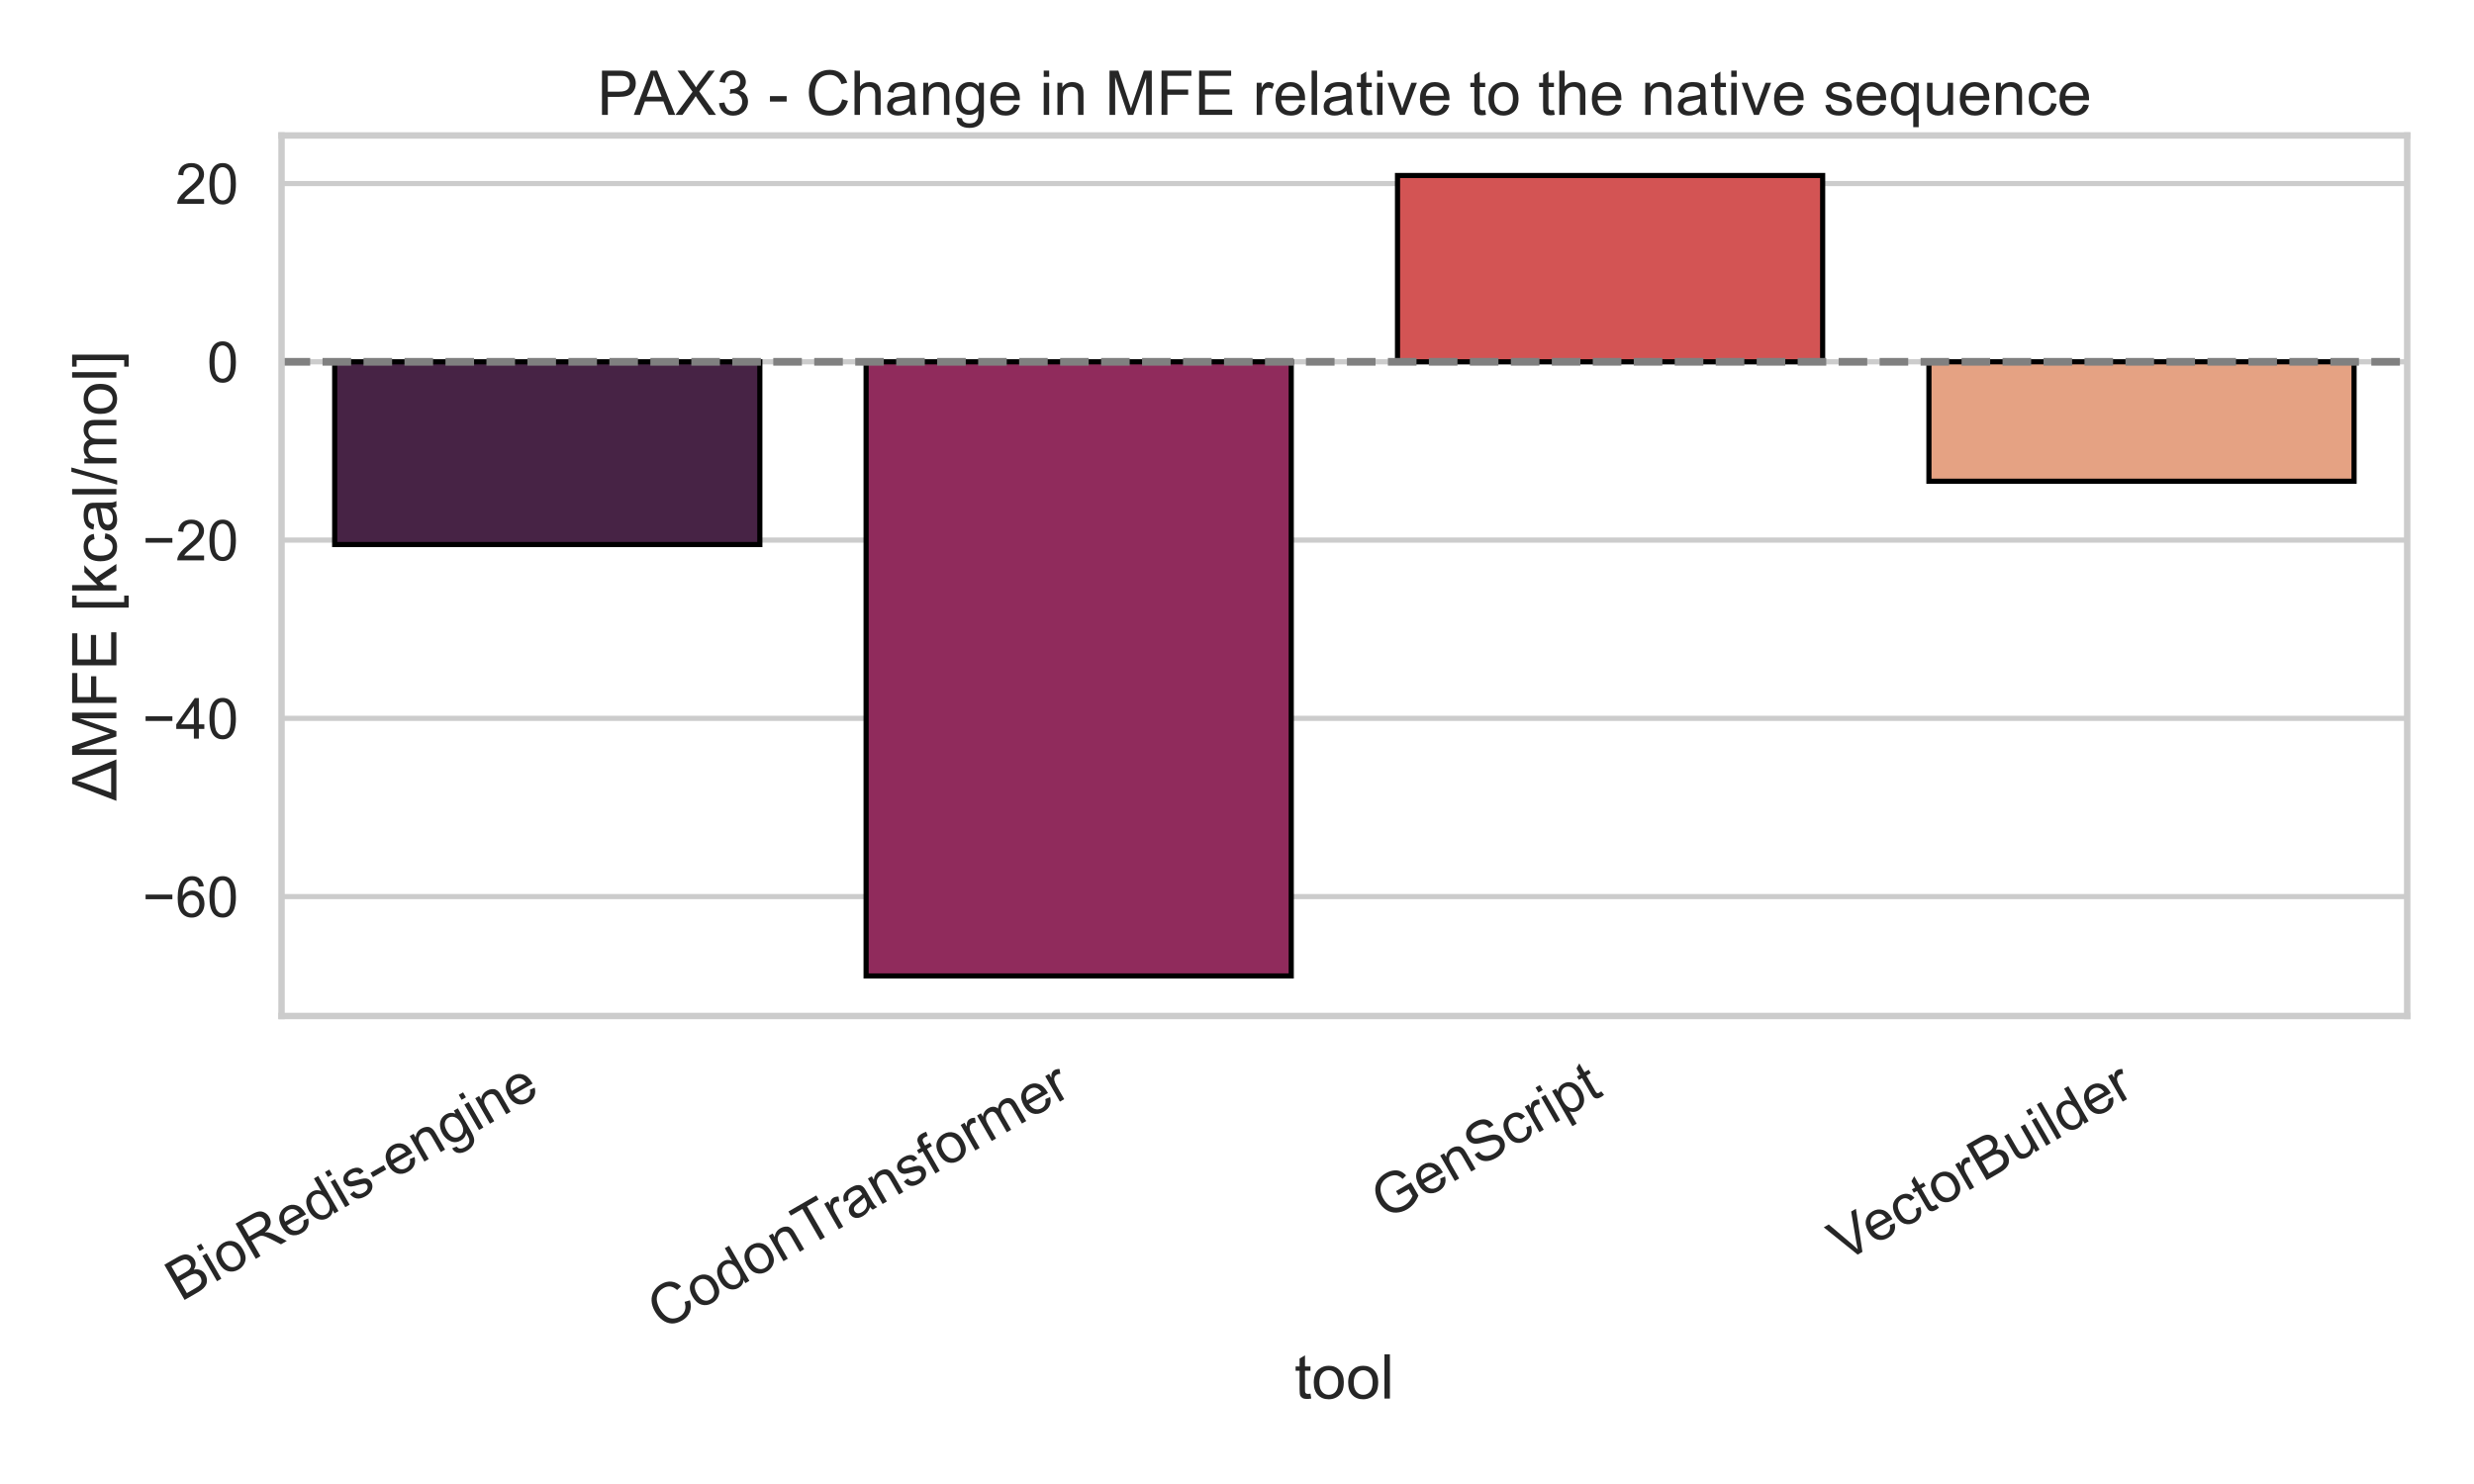
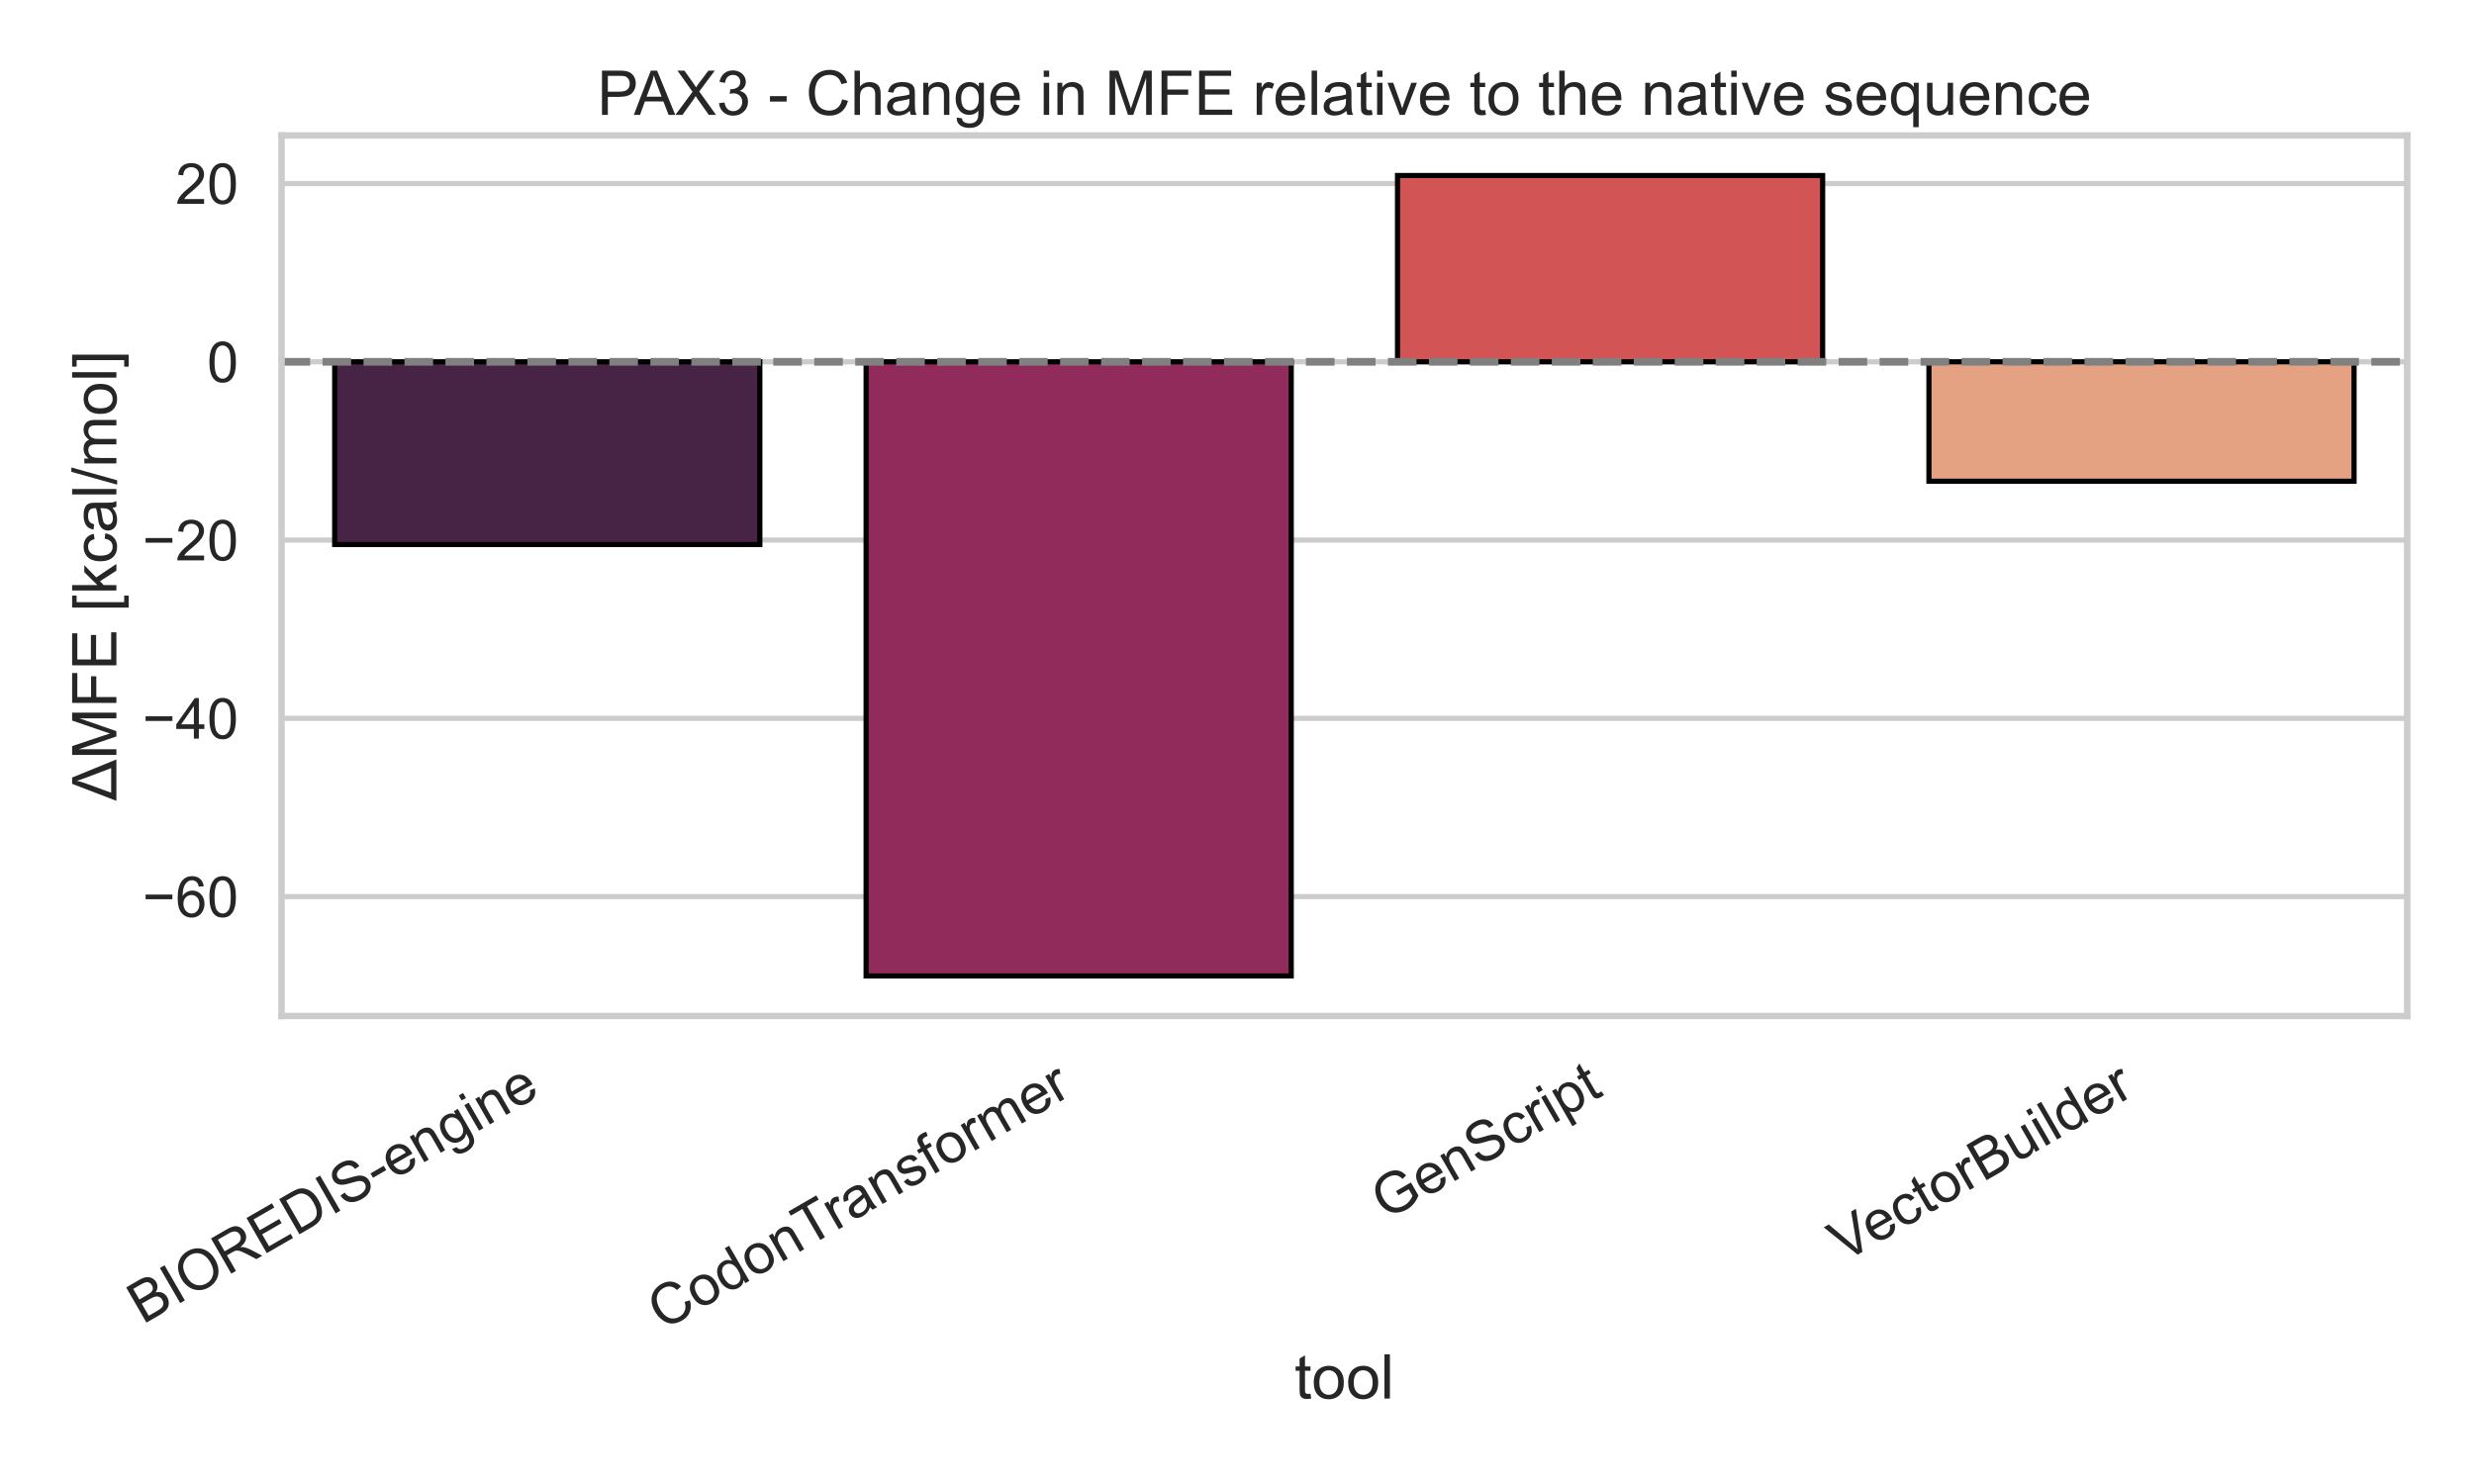
<svg xmlns="http://www.w3.org/2000/svg" xmlns:xlink="http://www.w3.org/1999/xlink" width="720pt" height="432pt" viewBox="0 0 720 432" version="1.1">
  <defs>
    <style type="text/css">*{stroke-linejoin: round; stroke-linecap: butt}</style>
  </defs>
  <g id="figure_1">
    <g id="patch_1">
      <path d="M 0 432  L 720 432  L 720 0  L 0 0  z " style="fill: #ffffff" />
    </g>
    <g id="axes_1">
      <g id="patch_2">
        <path d="M 81.94 295.757  L 700.56 295.757  L 700.56 39.44  L 81.94 39.44  z " style="fill: #ffffff" />
      </g>
      <g id="matplotlib.axis_1">
        <g id="xtick_1">
          <g id="text_1">
-             <g style="fill: #262626" transform="translate(52.68252 379.0196) rotate(-30) scale(0.165 -0.165)">
+             <g style="fill: #262626" transform="translate(41.57919 385.6132) rotate(-30) scale(0.165 -0.165)">
              <defs>
                <path id="ArialMT-42" d="M 469 0  L 469 4581  L 2188 4581  Q 2713 4581 3030 4442  Q 3347 4303 3526 4014  Q 3706 3725 3706 3409  Q 3706 3116 3547 2856  Q 3388 2597 3066 2438  Q 3481 2316 3704 2022  Q 3928 1728 3928 1328  Q 3928 1006 3792 729  Q 3656 453 3456 303  Q 3256 153 2954 76  Q 2653 0 2216 0  L 469 0  z M 1075 2656  L 2066 2656  Q 2469 2656 2644 2709  Q 2875 2778 2992 2937  Q 3109 3097 3109 3338  Q 3109 3566 3000 3739  Q 2891 3913 2687 3977  Q 2484 4041 1991 4041  L 1075 4041  L 1075 2656  z M 1075 541  L 2216 541  Q 2509 541 2628 563  Q 2838 600 2978 687  Q 3119 775 3209 942  Q 3300 1109 3300 1328  Q 3300 1584 3169 1773  Q 3038 1963 2805 2039  Q 2572 2116 2134 2116  L 1075 2116  L 1075 541  z " transform="scale(0.015625)" />
-                 <path id="ArialMT-69" d="M 425 3934  L 425 4581  L 988 4581  L 988 3934  L 425 3934  z M 425 0  L 425 3319  L 988 3319  L 988 0  L 425 0  z " transform="scale(0.015625)" />
-                 <path id="ArialMT-6f" d="M 213 1659  Q 213 2581 725 3025  Q 1153 3394 1769 3394  Q 2453 3394 2887 2945  Q 3322 2497 3322 1706  Q 3322 1066 3130 698  Q 2938 331 2570 128  Q 2203 -75 1769 -75  Q 1072 -75 642 372  Q 213 819 213 1659  z M 791 1659  Q 791 1022 1069 705  Q 1347 388 1769 388  Q 2188 388 2466 706  Q 2744 1025 2744 1678  Q 2744 2294 2464 2611  Q 2184 2928 1769 2928  Q 1347 2928 1069 2612  Q 791 2297 791 1659  z " transform="scale(0.015625)" />
+                 <path id="ArialMT-49" d="M 597 0  L 597 4581  L 1203 4581  L 1203 0  L 597 0  z " transform="scale(0.015625)" />
+                 <path id="ArialMT-4f" d="M 309 2231  Q 309 3372 921 4017  Q 1534 4663 2503 4663  Q 3138 4663 3647 4359  Q 4156 4056 4423 3514  Q 4691 2972 4691 2284  Q 4691 1588 4409 1038  Q 4128 488 3612 205  Q 3097 -78 2500 -78  Q 1853 -78 1343 234  Q 834 547 571 1087  Q 309 1628 309 2231  z M 934 2222  Q 934 1394 1379 917  Q 1825 441 2497 441  Q 3181 441 3623 922  Q 4066 1403 4066 2288  Q 4066 2847 3877 3264  Q 3688 3681 3323 3911  Q 2959 4141 2506 4141  Q 1863 4141 1398 3698  Q 934 3256 934 2222  z " transform="scale(0.015625)" />
                <path id="ArialMT-52" d="M 503 0  L 503 4581  L 2534 4581  Q 3147 4581 3465 4457  Q 3784 4334 3975 4021  Q 4166 3709 4166 3331  Q 4166 2844 3850 2509  Q 3534 2175 2875 2084  Q 3116 1969 3241 1856  Q 3506 1613 3744 1247  L 4541 0  L 3778 0  L 3172 953  Q 2906 1366 2734 1584  Q 2563 1803 2427 1890  Q 2291 1978 2150 2013  Q 2047 2034 1813 2034  L 1109 2034  L 1109 0  L 503 0  z M 1109 2559  L 2413 2559  Q 2828 2559 3062 2645  Q 3297 2731 3419 2920  Q 3541 3109 3541 3331  Q 3541 3656 3305 3865  Q 3069 4075 2559 4075  L 1109 4075  L 1109 2559  z " transform="scale(0.015625)" />
+                 <path id="ArialMT-45" d="M 506 0  L 506 4581  L 3819 4581  L 3819 4041  L 1113 4041  L 1113 2638  L 3647 2638  L 3647 2100  L 1113 2100  L 1113 541  L 3925 541  L 3925 0  L 506 0  z " transform="scale(0.015625)" />
+                 <path id="ArialMT-44" d="M 494 0  L 494 4581  L 2072 4581  Q 2606 4581 2888 4516  Q 3281 4425 3559 4188  Q 3922 3881 4101 3404  Q 4281 2928 4281 2316  Q 4281 1794 4159 1391  Q 4038 988 3847 723  Q 3656 459 3429 307  Q 3203 156 2883 78  Q 2563 0 2147 0  L 494 0  z M 1100 541  L 2078 541  Q 2531 541 2789 625  Q 3047 709 3200 863  Q 3416 1078 3536 1442  Q 3656 1806 3656 2325  Q 3656 3044 3420 3430  Q 3184 3816 2847 3947  Q 2603 4041 2063 4041  L 1100 4041  L 1100 541  z " transform="scale(0.015625)" />
+                 <path id="ArialMT-53" d="M 288 1472  L 859 1522  Q 900 1178 1048 958  Q 1197 738 1509 602  Q 1822 466 2213 466  Q 2559 466 2825 569  Q 3091 672 3220 851  Q 3350 1031 3350 1244  Q 3350 1459 3225 1620  Q 3100 1781 2813 1891  Q 2628 1963 1997 2114  Q 1366 2266 1113 2400  Q 784 2572 623 2826  Q 463 3081 463 3397  Q 463 3744 659 4045  Q 856 4347 1234 4503  Q 1613 4659 2075 4659  Q 2584 4659 2973 4495  Q 3363 4331 3572 4012  Q 3781 3694 3797 3291  L 3216 3247  Q 3169 3681 2898 3903  Q 2628 4125 2100 4125  Q 1550 4125 1298 3923  Q 1047 3722 1047 3438  Q 1047 3191 1225 3031  Q 1400 2872 2139 2705  Q 2878 2538 3153 2413  Q 3553 2228 3743 1945  Q 3934 1663 3934 1294  Q 3934 928 3725 604  Q 3516 281 3123 101  Q 2731 -78 2241 -78  Q 1619 -78 1198 103  Q 778 284 539 648  Q 300 1013 288 1472  z " transform="scale(0.015625)" />
+                 <path id="ArialMT-2d" d="M 203 1375  L 203 1941  L 1931 1941  L 1931 1375  L 203 1375  z " transform="scale(0.015625)" />
                <path id="ArialMT-65" d="M 2694 1069  L 3275 997  Q 3138 488 2766 206  Q 2394 -75 1816 -75  Q 1088 -75 661 373  Q 234 822 234 1631  Q 234 2469 665 2931  Q 1097 3394 1784 3394  Q 2450 3394 2872 2941  Q 3294 2488 3294 1666  Q 3294 1616 3291 1516  L 816 1516  Q 847 969 1125 678  Q 1403 388 1819 388  Q 2128 388 2347 550  Q 2566 713 2694 1069  z M 847 1978  L 2700 1978  Q 2663 2397 2488 2606  Q 2219 2931 1791 2931  Q 1403 2931 1139 2672  Q 875 2413 847 1978  z " transform="scale(0.015625)" />
-                 <path id="ArialMT-64" d="M 2575 0  L 2575 419  Q 2259 -75 1647 -75  Q 1250 -75 917 144  Q 584 363 401 755  Q 219 1147 219 1656  Q 219 2153 384 2558  Q 550 2963 881 3178  Q 1213 3394 1622 3394  Q 1922 3394 2156 3267  Q 2391 3141 2538 2938  L 2538 4581  L 3097 4581  L 3097 0  L 2575 0  z M 797 1656  Q 797 1019 1065 703  Q 1334 388 1700 388  Q 2069 388 2326 689  Q 2584 991 2584 1609  Q 2584 2291 2321 2609  Q 2059 2928 1675 2928  Q 1300 2928 1048 2622  Q 797 2316 797 1656  z " transform="scale(0.015625)" />
-                 <path id="ArialMT-73" d="M 197 991  L 753 1078  Q 800 744 1014 566  Q 1228 388 1613 388  Q 2000 388 2187 545  Q 2375 703 2375 916  Q 2375 1106 2209 1216  Q 2094 1291 1634 1406  Q 1016 1563 777 1677  Q 538 1791 414 1992  Q 291 2194 291 2438  Q 291 2659 392 2848  Q 494 3038 669 3163  Q 800 3259 1026 3326  Q 1253 3394 1513 3394  Q 1903 3394 2198 3281  Q 2494 3169 2634 2976  Q 2775 2784 2828 2463  L 2278 2388  Q 2241 2644 2061 2787  Q 1881 2931 1553 2931  Q 1166 2931 1000 2803  Q 834 2675 834 2503  Q 834 2394 903 2306  Q 972 2216 1119 2156  Q 1203 2125 1616 2013  Q 2213 1853 2448 1751  Q 2684 1650 2818 1456  Q 2953 1263 2953 975  Q 2953 694 2789 445  Q 2625 197 2315 61  Q 2006 -75 1616 -75  Q 969 -75 630 194  Q 291 463 197 991  z " transform="scale(0.015625)" />
-                 <path id="ArialMT-2d" d="M 203 1375  L 203 1941  L 1931 1941  L 1931 1375  L 203 1375  z " transform="scale(0.015625)" />
                <path id="ArialMT-6e" d="M 422 0  L 422 3319  L 928 3319  L 928 2847  Q 1294 3394 1984 3394  Q 2284 3394 2536 3286  Q 2788 3178 2913 3003  Q 3038 2828 3088 2588  Q 3119 2431 3119 2041  L 3119 0  L 2556 0  L 2556 2019  Q 2556 2363 2490 2533  Q 2425 2703 2258 2804  Q 2091 2906 1866 2906  Q 1506 2906 1245 2678  Q 984 2450 984 1813  L 984 0  L 422 0  z " transform="scale(0.015625)" />
                <path id="ArialMT-67" d="M 319 -275  L 866 -356  Q 900 -609 1056 -725  Q 1266 -881 1628 -881  Q 2019 -881 2231 -725  Q 2444 -569 2519 -288  Q 2563 -116 2559 434  Q 2191 0 1641 0  Q 956 0 581 494  Q 206 988 206 1678  Q 206 2153 378 2554  Q 550 2956 876 3175  Q 1203 3394 1644 3394  Q 2231 3394 2613 2919  L 2613 3319  L 3131 3319  L 3131 450  Q 3131 -325 2973 -648  Q 2816 -972 2473 -1159  Q 2131 -1347 1631 -1347  Q 1038 -1347 672 -1080  Q 306 -813 319 -275  z M 784 1719  Q 784 1066 1043 766  Q 1303 466 1694 466  Q 2081 466 2343 764  Q 2606 1063 2606 1700  Q 2606 2309 2336 2618  Q 2066 2928 1684 2928  Q 1309 2928 1046 2623  Q 784 2319 784 1719  z " transform="scale(0.015625)" />
+                 <path id="ArialMT-69" d="M 425 3934  L 425 4581  L 988 4581  L 988 3934  L 425 3934  z M 425 0  L 425 3319  L 988 3319  L 988 0  L 425 0  z " transform="scale(0.015625)" />
              </defs>
              <use xlink:href="#ArialMT-42" />
-               <use xlink:href="#ArialMT-69" x="66.699" />
-               <use xlink:href="#ArialMT-6f" x="88.916" />
-               <use xlink:href="#ArialMT-52" x="144.531" />
-               <use xlink:href="#ArialMT-65" x="216.748" />
-               <use xlink:href="#ArialMT-64" x="272.363" />
-               <use xlink:href="#ArialMT-69" x="327.979" />
-               <use xlink:href="#ArialMT-73" x="350.195" />
-               <use xlink:href="#ArialMT-2d" x="400.195" />
-               <use xlink:href="#ArialMT-65" x="433.496" />
-               <use xlink:href="#ArialMT-6e" x="489.111" />
-               <use xlink:href="#ArialMT-67" x="544.727" />
-               <use xlink:href="#ArialMT-69" x="600.342" />
-               <use xlink:href="#ArialMT-6e" x="622.559" />
-               <use xlink:href="#ArialMT-65" x="678.174" />
+               <use xlink:href="#ArialMT-49" x="66.699" />
+               <use xlink:href="#ArialMT-4f" x="94.482" />
+               <use xlink:href="#ArialMT-52" x="172.266" />
+               <use xlink:href="#ArialMT-45" x="244.482" />
+               <use xlink:href="#ArialMT-44" x="311.182" />
+               <use xlink:href="#ArialMT-49" x="383.398" />
+               <use xlink:href="#ArialMT-53" x="411.182" />
+               <use xlink:href="#ArialMT-2d" x="477.881" />
+               <use xlink:href="#ArialMT-65" x="511.182" />
+               <use xlink:href="#ArialMT-6e" x="566.797" />
+               <use xlink:href="#ArialMT-67" x="622.412" />
+               <use xlink:href="#ArialMT-69" x="678.027" />
+               <use xlink:href="#ArialMT-6e" x="700.244" />
+               <use xlink:href="#ArialMT-65" x="755.859" />
            </g>
          </g>
        </g>
        <g id="xtick_2">
          <g id="text_2">
            <g style="fill: #262626" transform="translate(192.9103 387.4049) rotate(-30) scale(0.165 -0.165)">
              <defs>
                <path id="ArialMT-43" d="M 3763 1606  L 4369 1453  Q 4178 706 3683 314  Q 3188 -78 2472 -78  Q 1731 -78 1267 223  Q 803 525 561 1097  Q 319 1669 319 2325  Q 319 3041 592 3573  Q 866 4106 1370 4382  Q 1875 4659 2481 4659  Q 3169 4659 3637 4309  Q 4106 3959 4291 3325  L 3694 3184  Q 3534 3684 3231 3912  Q 2928 4141 2469 4141  Q 1941 4141 1586 3887  Q 1231 3634 1087 3207  Q 944 2781 944 2328  Q 944 1744 1114 1308  Q 1284 872 1643 656  Q 2003 441 2422 441  Q 2931 441 3284 734  Q 3638 1028 3763 1606  z " transform="scale(0.015625)" />
+                 <path id="ArialMT-6f" d="M 213 1659  Q 213 2581 725 3025  Q 1153 3394 1769 3394  Q 2453 3394 2887 2945  Q 3322 2497 3322 1706  Q 3322 1066 3130 698  Q 2938 331 2570 128  Q 2203 -75 1769 -75  Q 1072 -75 642 372  Q 213 819 213 1659  z M 791 1659  Q 791 1022 1069 705  Q 1347 388 1769 388  Q 2188 388 2466 706  Q 2744 1025 2744 1678  Q 2744 2294 2464 2611  Q 2184 2928 1769 2928  Q 1347 2928 1069 2612  Q 791 2297 791 1659  z " transform="scale(0.015625)" />
+                 <path id="ArialMT-64" d="M 2575 0  L 2575 419  Q 2259 -75 1647 -75  Q 1250 -75 917 144  Q 584 363 401 755  Q 219 1147 219 1656  Q 219 2153 384 2558  Q 550 2963 881 3178  Q 1213 3394 1622 3394  Q 1922 3394 2156 3267  Q 2391 3141 2538 2938  L 2538 4581  L 3097 4581  L 3097 0  L 2575 0  z M 797 1656  Q 797 1019 1065 703  Q 1334 388 1700 388  Q 2069 388 2326 689  Q 2584 991 2584 1609  Q 2584 2291 2321 2609  Q 2059 2928 1675 2928  Q 1300 2928 1048 2622  Q 797 2316 797 1656  z " transform="scale(0.015625)" />
                <path id="ArialMT-54" d="M 1659 0  L 1659 4041  L 150 4041  L 150 4581  L 3781 4581  L 3781 4041  L 2266 4041  L 2266 0  L 1659 0  z " transform="scale(0.015625)" />
                <path id="ArialMT-72" d="M 416 0  L 416 3319  L 922 3319  L 922 2816  Q 1116 3169 1280 3281  Q 1444 3394 1641 3394  Q 1925 3394 2219 3213  L 2025 2691  Q 1819 2813 1613 2813  Q 1428 2813 1281 2702  Q 1134 2591 1072 2394  Q 978 2094 978 1738  L 978 0  L 416 0  z " transform="scale(0.015625)" />
                <path id="ArialMT-61" d="M 2588 409  Q 2275 144 1986 34  Q 1697 -75 1366 -75  Q 819 -75 525 192  Q 231 459 231 875  Q 231 1119 342 1320  Q 453 1522 633 1644  Q 813 1766 1038 1828  Q 1203 1872 1538 1913  Q 2219 1994 2541 2106  Q 2544 2222 2544 2253  Q 2544 2597 2384 2738  Q 2169 2928 1744 2928  Q 1347 2928 1158 2789  Q 969 2650 878 2297  L 328 2372  Q 403 2725 575 2942  Q 747 3159 1072 3276  Q 1397 3394 1825 3394  Q 2250 3394 2515 3294  Q 2781 3194 2906 3042  Q 3031 2891 3081 2659  Q 3109 2516 3109 2141  L 3109 1391  Q 3109 606 3145 398  Q 3181 191 3288 0  L 2700 0  Q 2613 175 2588 409  z M 2541 1666  Q 2234 1541 1622 1453  Q 1275 1403 1131 1340  Q 988 1278 909 1158  Q 831 1038 831 891  Q 831 666 1001 516  Q 1172 366 1500 366  Q 1825 366 2078 508  Q 2331 650 2450 897  Q 2541 1088 2541 1459  L 2541 1666  z " transform="scale(0.015625)" />
+                 <path id="ArialMT-73" d="M 197 991  L 753 1078  Q 800 744 1014 566  Q 1228 388 1613 388  Q 2000 388 2187 545  Q 2375 703 2375 916  Q 2375 1106 2209 1216  Q 2094 1291 1634 1406  Q 1016 1563 777 1677  Q 538 1791 414 1992  Q 291 2194 291 2438  Q 291 2659 392 2848  Q 494 3038 669 3163  Q 800 3259 1026 3326  Q 1253 3394 1513 3394  Q 1903 3394 2198 3281  Q 2494 3169 2634 2976  Q 2775 2784 2828 2463  L 2278 2388  Q 2241 2644 2061 2787  Q 1881 2931 1553 2931  Q 1166 2931 1000 2803  Q 834 2675 834 2503  Q 834 2394 903 2306  Q 972 2216 1119 2156  Q 1203 2125 1616 2013  Q 2213 1853 2448 1751  Q 2684 1650 2818 1456  Q 2953 1263 2953 975  Q 2953 694 2789 445  Q 2625 197 2315 61  Q 2006 -75 1616 -75  Q 969 -75 630 194  Q 291 463 197 991  z " transform="scale(0.015625)" />
                <path id="ArialMT-66" d="M 556 0  L 556 2881  L 59 2881  L 59 3319  L 556 3319  L 556 3672  Q 556 4006 616 4169  Q 697 4388 901 4523  Q 1106 4659 1475 4659  Q 1713 4659 2000 4603  L 1916 4113  Q 1741 4144 1584 4144  Q 1328 4144 1222 4034  Q 1116 3925 1116 3625  L 1116 3319  L 1763 3319  L 1763 2881  L 1116 2881  L 1116 0  L 556 0  z " transform="scale(0.015625)" />
                <path id="ArialMT-6d" d="M 422 0  L 422 3319  L 925 3319  L 925 2853  Q 1081 3097 1340 3245  Q 1600 3394 1931 3394  Q 2300 3394 2536 3241  Q 2772 3088 2869 2813  Q 3263 3394 3894 3394  Q 4388 3394 4653 3120  Q 4919 2847 4919 2278  L 4919 0  L 4359 0  L 4359 2091  Q 4359 2428 4304 2576  Q 4250 2725 4106 2815  Q 3963 2906 3769 2906  Q 3419 2906 3187 2673  Q 2956 2441 2956 1928  L 2956 0  L 2394 0  L 2394 2156  Q 2394 2531 2256 2718  Q 2119 2906 1806 2906  Q 1569 2906 1367 2781  Q 1166 2656 1075 2415  Q 984 2175 984 1722  L 984 0  L 422 0  z " transform="scale(0.015625)" />
              </defs>
              <use xlink:href="#ArialMT-43" />
              <use xlink:href="#ArialMT-6f" x="72.217" />
              <use xlink:href="#ArialMT-64" x="127.832" />
              <use xlink:href="#ArialMT-6f" x="183.447" />
              <use xlink:href="#ArialMT-6e" x="239.062" />
              <use xlink:href="#ArialMT-54" x="294.678" />
              <use xlink:href="#ArialMT-72" x="352.012" />
              <use xlink:href="#ArialMT-61" x="385.312" />
              <use xlink:href="#ArialMT-6e" x="440.928" />
              <use xlink:href="#ArialMT-73" x="496.543" />
              <use xlink:href="#ArialMT-66" x="546.543" />
              <use xlink:href="#ArialMT-6f" x="574.326" />
              <use xlink:href="#ArialMT-72" x="629.941" />
              <use xlink:href="#ArialMT-6d" x="663.242" />
              <use xlink:href="#ArialMT-65" x="746.543" />
              <use xlink:href="#ArialMT-72" x="802.158" />
            </g>
          </g>
        </g>
        <g id="xtick_3">
          <g id="text_3">
            <g style="fill: #262626" transform="translate(403.4057 355.3396) rotate(-30) scale(0.165 -0.165)">
              <defs>
                <path id="ArialMT-47" d="M 2638 1797  L 2638 2334  L 4578 2338  L 4578 638  Q 4131 281 3656 101  Q 3181 -78 2681 -78  Q 2006 -78 1454 211  Q 903 500 622 1047  Q 341 1594 341 2269  Q 341 2938 620 3517  Q 900 4097 1425 4378  Q 1950 4659 2634 4659  Q 3131 4659 3532 4498  Q 3934 4338 4162 4050  Q 4391 3763 4509 3300  L 3963 3150  Q 3859 3500 3706 3700  Q 3553 3900 3268 4020  Q 2984 4141 2638 4141  Q 2222 4141 1919 4014  Q 1616 3888 1430 3681  Q 1244 3475 1141 3228  Q 966 2803 966 2306  Q 966 1694 1177 1281  Q 1388 869 1791 669  Q 2194 469 2647 469  Q 3041 469 3416 620  Q 3791 772 3984 944  L 3984 1797  L 2638 1797  z " transform="scale(0.015625)" />
-                 <path id="ArialMT-53" d="M 288 1472  L 859 1522  Q 900 1178 1048 958  Q 1197 738 1509 602  Q 1822 466 2213 466  Q 2559 466 2825 569  Q 3091 672 3220 851  Q 3350 1031 3350 1244  Q 3350 1459 3225 1620  Q 3100 1781 2813 1891  Q 2628 1963 1997 2114  Q 1366 2266 1113 2400  Q 784 2572 623 2826  Q 463 3081 463 3397  Q 463 3744 659 4045  Q 856 4347 1234 4503  Q 1613 4659 2075 4659  Q 2584 4659 2973 4495  Q 3363 4331 3572 4012  Q 3781 3694 3797 3291  L 3216 3247  Q 3169 3681 2898 3903  Q 2628 4125 2100 4125  Q 1550 4125 1298 3923  Q 1047 3722 1047 3438  Q 1047 3191 1225 3031  Q 1400 2872 2139 2705  Q 2878 2538 3153 2413  Q 3553 2228 3743 1945  Q 3934 1663 3934 1294  Q 3934 928 3725 604  Q 3516 281 3123 101  Q 2731 -78 2241 -78  Q 1619 -78 1198 103  Q 778 284 539 648  Q 300 1013 288 1472  z " transform="scale(0.015625)" />
                <path id="ArialMT-63" d="M 2588 1216  L 3141 1144  Q 3050 572 2676 248  Q 2303 -75 1759 -75  Q 1078 -75 664 370  Q 250 816 250 1647  Q 250 2184 428 2587  Q 606 2991 970 3192  Q 1334 3394 1763 3394  Q 2303 3394 2647 3120  Q 2991 2847 3088 2344  L 2541 2259  Q 2463 2594 2264 2762  Q 2066 2931 1784 2931  Q 1359 2931 1093 2626  Q 828 2322 828 1663  Q 828 994 1084 691  Q 1341 388 1753 388  Q 2084 388 2306 591  Q 2528 794 2588 1216  z " transform="scale(0.015625)" />
                <path id="ArialMT-70" d="M 422 -1272  L 422 3319  L 934 3319  L 934 2888  Q 1116 3141 1344 3267  Q 1572 3394 1897 3394  Q 2322 3394 2647 3175  Q 2972 2956 3137 2557  Q 3303 2159 3303 1684  Q 3303 1175 3120 767  Q 2938 359 2589 142  Q 2241 -75 1856 -75  Q 1575 -75 1351 44  Q 1128 163 984 344  L 984 -1272  L 422 -1272  z M 931 1641  Q 931 1000 1190 694  Q 1450 388 1819 388  Q 2194 388 2461 705  Q 2728 1022 2728 1688  Q 2728 2322 2467 2637  Q 2206 2953 1844 2953  Q 1484 2953 1207 2617  Q 931 2281 931 1641  z " transform="scale(0.015625)" />
                <path id="ArialMT-74" d="M 1650 503  L 1731 6  Q 1494 -44 1306 -44  Q 1000 -44 831 53  Q 663 150 594 308  Q 525 466 525 972  L 525 2881  L 113 2881  L 113 3319  L 525 3319  L 525 4141  L 1084 4478  L 1084 3319  L 1650 3319  L 1650 2881  L 1084 2881  L 1084 941  Q 1084 700 1114 631  Q 1144 563 1211 522  Q 1278 481 1403 481  Q 1497 481 1650 503  z " transform="scale(0.015625)" />
              </defs>
              <use xlink:href="#ArialMT-47" />
              <use xlink:href="#ArialMT-65" x="77.783" />
              <use xlink:href="#ArialMT-6e" x="133.398" />
              <use xlink:href="#ArialMT-53" x="189.014" />
              <use xlink:href="#ArialMT-63" x="255.713" />
              <use xlink:href="#ArialMT-72" x="305.713" />
              <use xlink:href="#ArialMT-69" x="339.014" />
              <use xlink:href="#ArialMT-70" x="361.23" />
              <use xlink:href="#ArialMT-74" x="416.846" />
            </g>
          </g>
        </g>
        <g id="xtick_4">
          <g id="text_4">
            <g style="fill: #262626" transform="translate(536.6043 367.5534) rotate(-30) scale(0.165 -0.165)">
              <defs>
                <path id="ArialMT-56" d="M 1803 0  L 28 4581  L 684 4581  L 1875 1253  Q 2019 853 2116 503  Q 2222 878 2363 1253  L 3600 4581  L 4219 4581  L 2425 0  L 1803 0  z " transform="scale(0.015625)" />
                <path id="ArialMT-75" d="M 2597 0  L 2597 488  Q 2209 -75 1544 -75  Q 1250 -75 995 37  Q 741 150 617 320  Q 494 491 444 738  Q 409 903 409 1263  L 409 3319  L 972 3319  L 972 1478  Q 972 1038 1006 884  Q 1059 663 1231 536  Q 1403 409 1656 409  Q 1909 409 2131 539  Q 2353 669 2445 892  Q 2538 1116 2538 1541  L 2538 3319  L 3100 3319  L 3100 0  L 2597 0  z " transform="scale(0.015625)" />
                <path id="ArialMT-6c" d="M 409 0  L 409 4581  L 972 4581  L 972 0  L 409 0  z " transform="scale(0.015625)" />
              </defs>
              <use xlink:href="#ArialMT-56" />
              <use xlink:href="#ArialMT-65" x="61.199" />
              <use xlink:href="#ArialMT-63" x="116.814" />
              <use xlink:href="#ArialMT-74" x="166.814" />
              <use xlink:href="#ArialMT-6f" x="194.598" />
              <use xlink:href="#ArialMT-72" x="250.213" />
              <use xlink:href="#ArialMT-42" x="283.514" />
              <use xlink:href="#ArialMT-75" x="350.213" />
              <use xlink:href="#ArialMT-69" x="405.828" />
              <use xlink:href="#ArialMT-6c" x="428.045" />
              <use xlink:href="#ArialMT-64" x="450.262" />
              <use xlink:href="#ArialMT-65" x="505.877" />
              <use xlink:href="#ArialMT-72" x="561.492" />
            </g>
          </g>
        </g>
        <g id="text_5">
          <g style="fill: #262626" transform="translate(376.7403 407.129) scale(0.18 -0.18)">
            <use xlink:href="#ArialMT-74" />
            <use xlink:href="#ArialMT-6f" x="27.783" />
            <use xlink:href="#ArialMT-6f" x="83.398" />
            <use xlink:href="#ArialMT-6c" x="139.014" />
          </g>
        </g>
      </g>
      <g id="matplotlib.axis_2">
        <g id="ytick_1">
          <g id="line2d_1">
-             <path d="M 81.94 261.012  L 700.56 261.012  " clip-path="url(#p1a1a3b0ed0)" style="fill: none; stroke: #cccccc; stroke-width: 1.5; stroke-linecap: round" />
+             <path d="M 81.94 261.012  L 700.56 261.012  " clip-path="url(#pf94c657aaa)" style="fill: none; stroke: #cccccc; stroke-width: 1.5; stroke-linecap: round" />
          </g>
          <g id="text_6">
            <g style="fill: #262626" transform="translate(41.45188 266.9175) scale(0.165 -0.165)">
              <defs>
                <path id="ArialMT-2212" d="M 3381 1997  L 356 1997  L 356 2522  L 3381 2522  L 3381 1997  z " transform="scale(0.015625)" />
                <path id="ArialMT-36" d="M 3184 3459  L 2625 3416  Q 2550 3747 2413 3897  Q 2184 4138 1850 4138  Q 1581 4138 1378 3988  Q 1113 3794 959 3422  Q 806 3050 800 2363  Q 1003 2672 1297 2822  Q 1591 2972 1913 2972  Q 2475 2972 2870 2558  Q 3266 2144 3266 1488  Q 3266 1056 3080 686  Q 2894 316 2569 119  Q 2244 -78 1831 -78  Q 1128 -78 684 439  Q 241 956 241 2144  Q 241 3472 731 4075  Q 1159 4600 1884 4600  Q 2425 4600 2770 4297  Q 3116 3994 3184 3459  z M 888 1484  Q 888 1194 1011 928  Q 1134 663 1356 523  Q 1578 384 1822 384  Q 2178 384 2434 671  Q 2691 959 2691 1453  Q 2691 1928 2437 2201  Q 2184 2475 1800 2475  Q 1419 2475 1153 2201  Q 888 1928 888 1484  z " transform="scale(0.015625)" />
                <path id="ArialMT-30" d="M 266 2259  Q 266 3072 433 3567  Q 600 4063 929 4331  Q 1259 4600 1759 4600  Q 2128 4600 2406 4451  Q 2684 4303 2865 4023  Q 3047 3744 3150 3342  Q 3253 2941 3253 2259  Q 3253 1453 3087 958  Q 2922 463 2592 192  Q 2263 -78 1759 -78  Q 1097 -78 719 397  Q 266 969 266 2259  z M 844 2259  Q 844 1131 1108 757  Q 1372 384 1759 384  Q 2147 384 2411 759  Q 2675 1134 2675 2259  Q 2675 3391 2411 3762  Q 2147 4134 1753 4134  Q 1366 4134 1134 3806  Q 844 3388 844 2259  z " transform="scale(0.015625)" />
              </defs>
              <use xlink:href="#ArialMT-2212" />
              <use xlink:href="#ArialMT-36" x="58.398" />
              <use xlink:href="#ArialMT-30" x="114.014" />
            </g>
          </g>
        </g>
        <g id="ytick_2">
          <g id="line2d_2">
-             <path d="M 81.94 209.116  L 700.56 209.116  " clip-path="url(#p1a1a3b0ed0)" style="fill: none; stroke: #cccccc; stroke-width: 1.5; stroke-linecap: round" />
+             <path d="M 81.94 209.116  L 700.56 209.116  " clip-path="url(#pf94c657aaa)" style="fill: none; stroke: #cccccc; stroke-width: 1.5; stroke-linecap: round" />
          </g>
          <g id="text_7">
            <g style="fill: #262626" transform="translate(41.45188 215.021) scale(0.165 -0.165)">
              <defs>
                <path id="ArialMT-34" d="M 2069 0  L 2069 1097  L 81 1097  L 81 1613  L 2172 4581  L 2631 4581  L 2631 1613  L 3250 1613  L 3250 1097  L 2631 1097  L 2631 0  L 2069 0  z M 2069 1613  L 2069 3678  L 634 1613  L 2069 1613  z " transform="scale(0.015625)" />
              </defs>
              <use xlink:href="#ArialMT-2212" />
              <use xlink:href="#ArialMT-34" x="58.398" />
              <use xlink:href="#ArialMT-30" x="114.014" />
            </g>
          </g>
        </g>
        <g id="ytick_3">
          <g id="line2d_3">
-             <path d="M 81.94 157.219  L 700.56 157.219  " clip-path="url(#p1a1a3b0ed0)" style="fill: none; stroke: #cccccc; stroke-width: 1.5; stroke-linecap: round" />
+             <path d="M 81.94 157.219  L 700.56 157.219  " clip-path="url(#pf94c657aaa)" style="fill: none; stroke: #cccccc; stroke-width: 1.5; stroke-linecap: round" />
          </g>
          <g id="text_8">
            <g style="fill: #262626" transform="translate(41.45188 163.1244) scale(0.165 -0.165)">
              <defs>
                <path id="ArialMT-32" d="M 3222 541  L 3222 0  L 194 0  Q 188 203 259 391  Q 375 700 629 1000  Q 884 1300 1366 1694  Q 2113 2306 2375 2664  Q 2638 3022 2638 3341  Q 2638 3675 2398 3904  Q 2159 4134 1775 4134  Q 1369 4134 1125 3890  Q 881 3647 878 3216  L 300 3275  Q 359 3922 746 4261  Q 1134 4600 1788 4600  Q 2447 4600 2831 4234  Q 3216 3869 3216 3328  Q 3216 3053 3103 2787  Q 2991 2522 2730 2228  Q 2469 1934 1863 1422  Q 1356 997 1212 845  Q 1069 694 975 541  L 3222 541  z " transform="scale(0.015625)" />
              </defs>
              <use xlink:href="#ArialMT-2212" />
              <use xlink:href="#ArialMT-32" x="58.398" />
              <use xlink:href="#ArialMT-30" x="114.014" />
            </g>
          </g>
        </g>
        <g id="ytick_4">
          <g id="line2d_4">
-             <path d="M 81.94 105.323  L 700.56 105.323  " clip-path="url(#p1a1a3b0ed0)" style="fill: none; stroke: #cccccc; stroke-width: 1.5; stroke-linecap: round" />
+             <path d="M 81.94 105.323  L 700.56 105.323  " clip-path="url(#pf94c657aaa)" style="fill: none; stroke: #cccccc; stroke-width: 1.5; stroke-linecap: round" />
          </g>
          <g id="text_9">
            <g style="fill: #262626" transform="translate(60.26445 111.2279) scale(0.165 -0.165)">
              <use xlink:href="#ArialMT-30" />
            </g>
          </g>
        </g>
        <g id="ytick_5">
          <g id="line2d_5">
-             <path d="M 81.94 53.426  L 700.56 53.426  " clip-path="url(#p1a1a3b0ed0)" style="fill: none; stroke: #cccccc; stroke-width: 1.5; stroke-linecap: round" />
+             <path d="M 81.94 53.426  L 700.56 53.426  " clip-path="url(#pf94c657aaa)" style="fill: none; stroke: #cccccc; stroke-width: 1.5; stroke-linecap: round" />
          </g>
          <g id="text_10">
            <g style="fill: #262626" transform="translate(51.08891 59.3313) scale(0.165 -0.165)">
              <use xlink:href="#ArialMT-32" />
              <use xlink:href="#ArialMT-30" x="55.615" />
            </g>
          </g>
        </g>
        <g id="text_11">
          <g style="fill: #262626" transform="translate(33.87438 233.1143) rotate(-90) scale(0.18 -0.18)">
            <defs>
              <path id="ArialMT-394" d="M -6 0  L 1753 4581  L 2406 4581  L 4281 0  L -6 0  z M 834 541  L 3381 541  L 2391 3150  Q 2169 3738 2066 4100  Q 1981 3675 1819 3225  L 834 541  z " transform="scale(0.015625)" />
              <path id="ArialMT-4d" d="M 475 0  L 475 4581  L 1388 4581  L 2472 1338  Q 2622 884 2691 659  Q 2769 909 2934 1394  L 4031 4581  L 4847 4581  L 4847 0  L 4263 0  L 4263 3834  L 2931 0  L 2384 0  L 1059 3900  L 1059 0  L 475 0  z " transform="scale(0.015625)" />
              <path id="ArialMT-46" d="M 525 0  L 525 4581  L 3616 4581  L 3616 4041  L 1131 4041  L 1131 2622  L 3281 2622  L 3281 2081  L 1131 2081  L 1131 0  L 525 0  z " transform="scale(0.015625)" />
-               <path id="ArialMT-45" d="M 506 0  L 506 4581  L 3819 4581  L 3819 4041  L 1113 4041  L 1113 2638  L 3647 2638  L 3647 2100  L 1113 2100  L 1113 541  L 3925 541  L 3925 0  L 506 0  z " transform="scale(0.015625)" />
              <path id="ArialMT-20" transform="scale(0.015625)" />
              <path id="ArialMT-5b" d="M 434 -1272  L 434 4581  L 1675 4581  L 1675 4116  L 997 4116  L 997 -806  L 1675 -806  L 1675 -1272  L 434 -1272  z " transform="scale(0.015625)" />
              <path id="ArialMT-6b" d="M 425 0  L 425 4581  L 988 4581  L 988 1969  L 2319 3319  L 3047 3319  L 1778 2088  L 3175 0  L 2481 0  L 1384 1697  L 988 1316  L 988 0  L 425 0  z " transform="scale(0.015625)" />
              <path id="ArialMT-2f" d="M 0 -78  L 1328 4659  L 1778 4659  L 453 -78  L 0 -78  z " transform="scale(0.015625)" />
              <path id="ArialMT-5d" d="M 1363 -1272  L 122 -1272  L 122 -806  L 800 -806  L 800 4116  L 122 4116  L 122 4581  L 1363 4581  L 1363 -1272  z " transform="scale(0.015625)" />
            </defs>
            <use xlink:href="#ArialMT-394" />
            <use xlink:href="#ArialMT-4d" x="66.797" />
            <use xlink:href="#ArialMT-46" x="150.098" />
            <use xlink:href="#ArialMT-45" x="211.182" />
            <use xlink:href="#ArialMT-20" x="277.881" />
            <use xlink:href="#ArialMT-5b" x="305.664" />
            <use xlink:href="#ArialMT-6b" x="333.447" />
            <use xlink:href="#ArialMT-63" x="383.447" />
            <use xlink:href="#ArialMT-61" x="433.447" />
            <use xlink:href="#ArialMT-6c" x="489.062" />
            <use xlink:href="#ArialMT-2f" x="511.279" />
            <use xlink:href="#ArialMT-6d" x="539.062" />
            <use xlink:href="#ArialMT-6f" x="622.363" />
            <use xlink:href="#ArialMT-6c" x="677.979" />
            <use xlink:href="#ArialMT-5d" x="700.195" />
          </g>
        </g>
      </g>
      <g id="patch_3">
-         <path d="M 97.406 105.323  L 221.13 105.323  L 221.13 158.517  L 97.406 158.517  z " clip-path="url(#p1a1a3b0ed0)" style="fill: #472345; stroke: #000000; stroke-width: 1.5; stroke-linejoin: miter" />
+         <path d="M 97.406 105.323  L 221.13 105.323  L 221.13 158.517  L 97.406 158.517  z " clip-path="url(#pf94c657aaa)" style="fill: #472345; stroke: #000000; stroke-width: 1.5; stroke-linejoin: miter" />
      </g>
      <g id="patch_4">
-         <path d="M 252.06 105.323  L 375.784 105.323  L 375.784 284.106  L 252.06 284.106  z " clip-path="url(#p1a1a3b0ed0)" style="fill: #902b5c; stroke: #000000; stroke-width: 1.5; stroke-linejoin: miter" />
+         <path d="M 252.06 105.323  L 375.784 105.323  L 375.784 284.106  L 252.06 284.106  z " clip-path="url(#pf94c657aaa)" style="fill: #902b5c; stroke: #000000; stroke-width: 1.5; stroke-linejoin: miter" />
      </g>
      <g id="patch_5">
-         <path d="M 406.716 105.323  L 530.439 105.323  L 530.439 51.091  L 406.716 51.091  z " clip-path="url(#p1a1a3b0ed0)" style="fill: #d35454; stroke: #000000; stroke-width: 1.5; stroke-linejoin: miter" />
+         <path d="M 406.716 105.323  L 530.439 105.323  L 530.439 51.091  L 406.716 51.091  z " clip-path="url(#pf94c657aaa)" style="fill: #d35454; stroke: #000000; stroke-width: 1.5; stroke-linejoin: miter" />
      </g>
      <g id="patch_6">
-         <path d="M 561.37 105.323  L 685.095 105.323  L 685.095 140.093  L 561.37 140.093  z " clip-path="url(#p1a1a3b0ed0)" style="fill: #e5a283; stroke: #000000; stroke-width: 1.5; stroke-linejoin: miter" />
+         <path d="M 561.37 105.323  L 685.095 105.323  L 685.095 140.093  L 561.37 140.093  z " clip-path="url(#pf94c657aaa)" style="fill: #e5a283; stroke: #000000; stroke-width: 1.5; stroke-linejoin: miter" />
      </g>
      <g id="line2d_6">
-         <path clip-path="url(#p1a1a3b0ed0)" style="fill: none; stroke: #424242; stroke-width: 3.375; stroke-linecap: round" />
+         <path clip-path="url(#pf94c657aaa)" style="fill: none; stroke: #424242; stroke-width: 3.375; stroke-linecap: round" />
      </g>
      <g id="line2d_7">
-         <path clip-path="url(#p1a1a3b0ed0)" style="fill: none; stroke: #424242; stroke-width: 3.375; stroke-linecap: round" />
+         <path clip-path="url(#pf94c657aaa)" style="fill: none; stroke: #424242; stroke-width: 3.375; stroke-linecap: round" />
      </g>
      <g id="line2d_8">
-         <path clip-path="url(#p1a1a3b0ed0)" style="fill: none; stroke: #424242; stroke-width: 3.375; stroke-linecap: round" />
+         <path clip-path="url(#pf94c657aaa)" style="fill: none; stroke: #424242; stroke-width: 3.375; stroke-linecap: round" />
      </g>
      <g id="line2d_9">
-         <path clip-path="url(#p1a1a3b0ed0)" style="fill: none; stroke: #424242; stroke-width: 3.375; stroke-linecap: round" />
+         <path clip-path="url(#pf94c657aaa)" style="fill: none; stroke: #424242; stroke-width: 3.375; stroke-linecap: round" />
      </g>
      <g id="line2d_10">
-         <path d="M 81.94 105.323  L 700.56 105.323  " clip-path="url(#p1a1a3b0ed0)" style="fill: none; stroke-dasharray: 8.325,3.6; stroke-dashoffset: 0; stroke: #808080; stroke-width: 2.25" />
+         <path d="M 81.94 105.323  L 700.56 105.323  " clip-path="url(#pf94c657aaa)" style="fill: none; stroke-dasharray: 8.325,3.6; stroke-dashoffset: 0; stroke: #808080; stroke-width: 2.25" />
      </g>
      <g id="patch_7">
        <path d="M 81.94 295.757  L 81.94 39.44  " style="fill: none; stroke: #cccccc; stroke-width: 1.875; stroke-linejoin: miter; stroke-linecap: square" />
      </g>
      <g id="patch_8">
        <path d="M 700.56 295.757  L 700.56 39.44  " style="fill: none; stroke: #cccccc; stroke-width: 1.875; stroke-linejoin: miter; stroke-linecap: square" />
      </g>
      <g id="patch_9">
        <path d="M 81.94 295.757  L 700.56 295.757  " style="fill: none; stroke: #cccccc; stroke-width: 1.875; stroke-linejoin: miter; stroke-linecap: square" />
      </g>
      <g id="patch_10">
        <path d="M 81.94 39.44  L 700.56 39.44  " style="fill: none; stroke: #cccccc; stroke-width: 1.875; stroke-linejoin: miter; stroke-linecap: square" />
      </g>
      <g id="text_12">
        <g style="fill: #262626" transform="translate(173.8044 33.44) scale(0.18 -0.18)">
          <defs>
            <path id="ArialMT-50" d="M 494 0  L 494 4581  L 2222 4581  Q 2678 4581 2919 4538  Q 3256 4481 3484 4323  Q 3713 4166 3852 3881  Q 3991 3597 3991 3256  Q 3991 2672 3619 2267  Q 3247 1863 2275 1863  L 1100 1863  L 1100 0  L 494 0  z M 1100 2403  L 2284 2403  Q 2872 2403 3119 2622  Q 3366 2841 3366 3238  Q 3366 3525 3220 3729  Q 3075 3934 2838 4000  Q 2684 4041 2272 4041  L 1100 4041  L 1100 2403  z " transform="scale(0.015625)" />
            <path id="ArialMT-41" d="M -9 0  L 1750 4581  L 2403 4581  L 4278 0  L 3588 0  L 3053 1388  L 1138 1388  L 634 0  L -9 0  z M 1313 1881  L 2866 1881  L 2388 3150  Q 2169 3728 2063 4100  Q 1975 3659 1816 3225  L 1313 1881  z " transform="scale(0.015625)" />
            <path id="ArialMT-58" d="M 28 0  L 1800 2388  L 238 4581  L 959 4581  L 1791 3406  Q 2050 3041 2159 2844  Q 2313 3094 2522 3366  L 3444 4581  L 4103 4581  L 2494 2422  L 4228 0  L 3478 0  L 2325 1634  Q 2228 1775 2125 1941  Q 1972 1691 1906 1597  L 756 0  L 28 0  z " transform="scale(0.015625)" />
            <path id="ArialMT-33" d="M 269 1209  L 831 1284  Q 928 806 1161 595  Q 1394 384 1728 384  Q 2125 384 2398 659  Q 2672 934 2672 1341  Q 2672 1728 2419 1979  Q 2166 2231 1775 2231  Q 1616 2231 1378 2169  L 1441 2663  Q 1497 2656 1531 2656  Q 1891 2656 2178 2843  Q 2466 3031 2466 3422  Q 2466 3731 2256 3934  Q 2047 4138 1716 4138  Q 1388 4138 1169 3931  Q 950 3725 888 3313  L 325 3413  Q 428 3978 793 4289  Q 1159 4600 1703 4600  Q 2078 4600 2393 4439  Q 2709 4278 2876 4000  Q 3044 3722 3044 3409  Q 3044 3113 2884 2869  Q 2725 2625 2413 2481  Q 2819 2388 3044 2092  Q 3269 1797 3269 1353  Q 3269 753 2831 336  Q 2394 -81 1725 -81  Q 1122 -81 723 278  Q 325 638 269 1209  z " transform="scale(0.015625)" />
            <path id="ArialMT-68" d="M 422 0  L 422 4581  L 984 4581  L 984 2938  Q 1378 3394 1978 3394  Q 2347 3394 2619 3248  Q 2891 3103 3008 2847  Q 3125 2591 3125 2103  L 3125 0  L 2563 0  L 2563 2103  Q 2563 2525 2380 2717  Q 2197 2909 1863 2909  Q 1613 2909 1392 2779  Q 1172 2650 1078 2428  Q 984 2206 984 1816  L 984 0  L 422 0  z " transform="scale(0.015625)" />
            <path id="ArialMT-76" d="M 1344 0  L 81 3319  L 675 3319  L 1388 1331  Q 1503 1009 1600 663  Q 1675 925 1809 1294  L 2547 3319  L 3125 3319  L 1869 0  L 1344 0  z " transform="scale(0.015625)" />
            <path id="ArialMT-71" d="M 2538 -1272  L 2538 353  Q 2406 169 2170 47  Q 1934 -75 1669 -75  Q 1078 -75 651 397  Q 225 869 225 1691  Q 225 2191 398 2587  Q 572 2984 901 3189  Q 1231 3394 1625 3394  Q 2241 3394 2594 2875  L 2594 3319  L 3100 3319  L 3100 -1272  L 2538 -1272  z M 803 1669  Q 803 1028 1072 708  Q 1341 388 1716 388  Q 2075 388 2334 692  Q 2594 997 2594 1619  Q 2594 2281 2320 2615  Q 2047 2950 1678 2950  Q 1313 2950 1058 2639  Q 803 2328 803 1669  z " transform="scale(0.015625)" />
          </defs>
          <use xlink:href="#ArialMT-50" />
          <use xlink:href="#ArialMT-41" x="59.324" />
          <use xlink:href="#ArialMT-58" x="126.023" />
          <use xlink:href="#ArialMT-33" x="192.723" />
          <use xlink:href="#ArialMT-20" x="248.338" />
          <use xlink:href="#ArialMT-2d" x="276.121" />
          <use xlink:href="#ArialMT-20" x="309.422" />
          <use xlink:href="#ArialMT-43" x="337.205" />
          <use xlink:href="#ArialMT-68" x="409.422" />
          <use xlink:href="#ArialMT-61" x="465.037" />
          <use xlink:href="#ArialMT-6e" x="520.652" />
          <use xlink:href="#ArialMT-67" x="576.268" />
          <use xlink:href="#ArialMT-65" x="631.883" />
          <use xlink:href="#ArialMT-20" x="687.498" />
          <use xlink:href="#ArialMT-69" x="715.281" />
          <use xlink:href="#ArialMT-6e" x="737.498" />
          <use xlink:href="#ArialMT-20" x="793.113" />
          <use xlink:href="#ArialMT-4d" x="820.896" />
          <use xlink:href="#ArialMT-46" x="904.197" />
          <use xlink:href="#ArialMT-45" x="965.281" />
          <use xlink:href="#ArialMT-20" x="1031.98" />
          <use xlink:href="#ArialMT-72" x="1059.764" />
          <use xlink:href="#ArialMT-65" x="1093.064" />
          <use xlink:href="#ArialMT-6c" x="1148.68" />
          <use xlink:href="#ArialMT-61" x="1170.896" />
          <use xlink:href="#ArialMT-74" x="1226.512" />
          <use xlink:href="#ArialMT-69" x="1254.295" />
          <use xlink:href="#ArialMT-76" x="1276.512" />
          <use xlink:href="#ArialMT-65" x="1326.512" />
          <use xlink:href="#ArialMT-20" x="1382.127" />
          <use xlink:href="#ArialMT-74" x="1409.91" />
          <use xlink:href="#ArialMT-6f" x="1437.693" />
          <use xlink:href="#ArialMT-20" x="1493.309" />
          <use xlink:href="#ArialMT-74" x="1521.092" />
          <use xlink:href="#ArialMT-68" x="1548.875" />
          <use xlink:href="#ArialMT-65" x="1604.49" />
          <use xlink:href="#ArialMT-20" x="1660.105" />
          <use xlink:href="#ArialMT-6e" x="1687.889" />
          <use xlink:href="#ArialMT-61" x="1743.504" />
          <use xlink:href="#ArialMT-74" x="1799.119" />
          <use xlink:href="#ArialMT-69" x="1826.902" />
          <use xlink:href="#ArialMT-76" x="1849.119" />
          <use xlink:href="#ArialMT-65" x="1899.119" />
          <use xlink:href="#ArialMT-20" x="1954.734" />
          <use xlink:href="#ArialMT-73" x="1982.518" />
          <use xlink:href="#ArialMT-65" x="2032.518" />
          <use xlink:href="#ArialMT-71" x="2088.133" />
          <use xlink:href="#ArialMT-75" x="2143.748" />
          <use xlink:href="#ArialMT-65" x="2199.363" />
          <use xlink:href="#ArialMT-6e" x="2254.979" />
          <use xlink:href="#ArialMT-63" x="2310.594" />
          <use xlink:href="#ArialMT-65" x="2360.594" />
        </g>
      </g>
    </g>
  </g>
  <defs>
-     <clipPath id="p1a1a3b0ed0">
+     <clipPath id="pf94c657aaa">
      <rect x="81.94" y="39.44" width="618.62" height="256.317" />
    </clipPath>
  </defs>
</svg>
